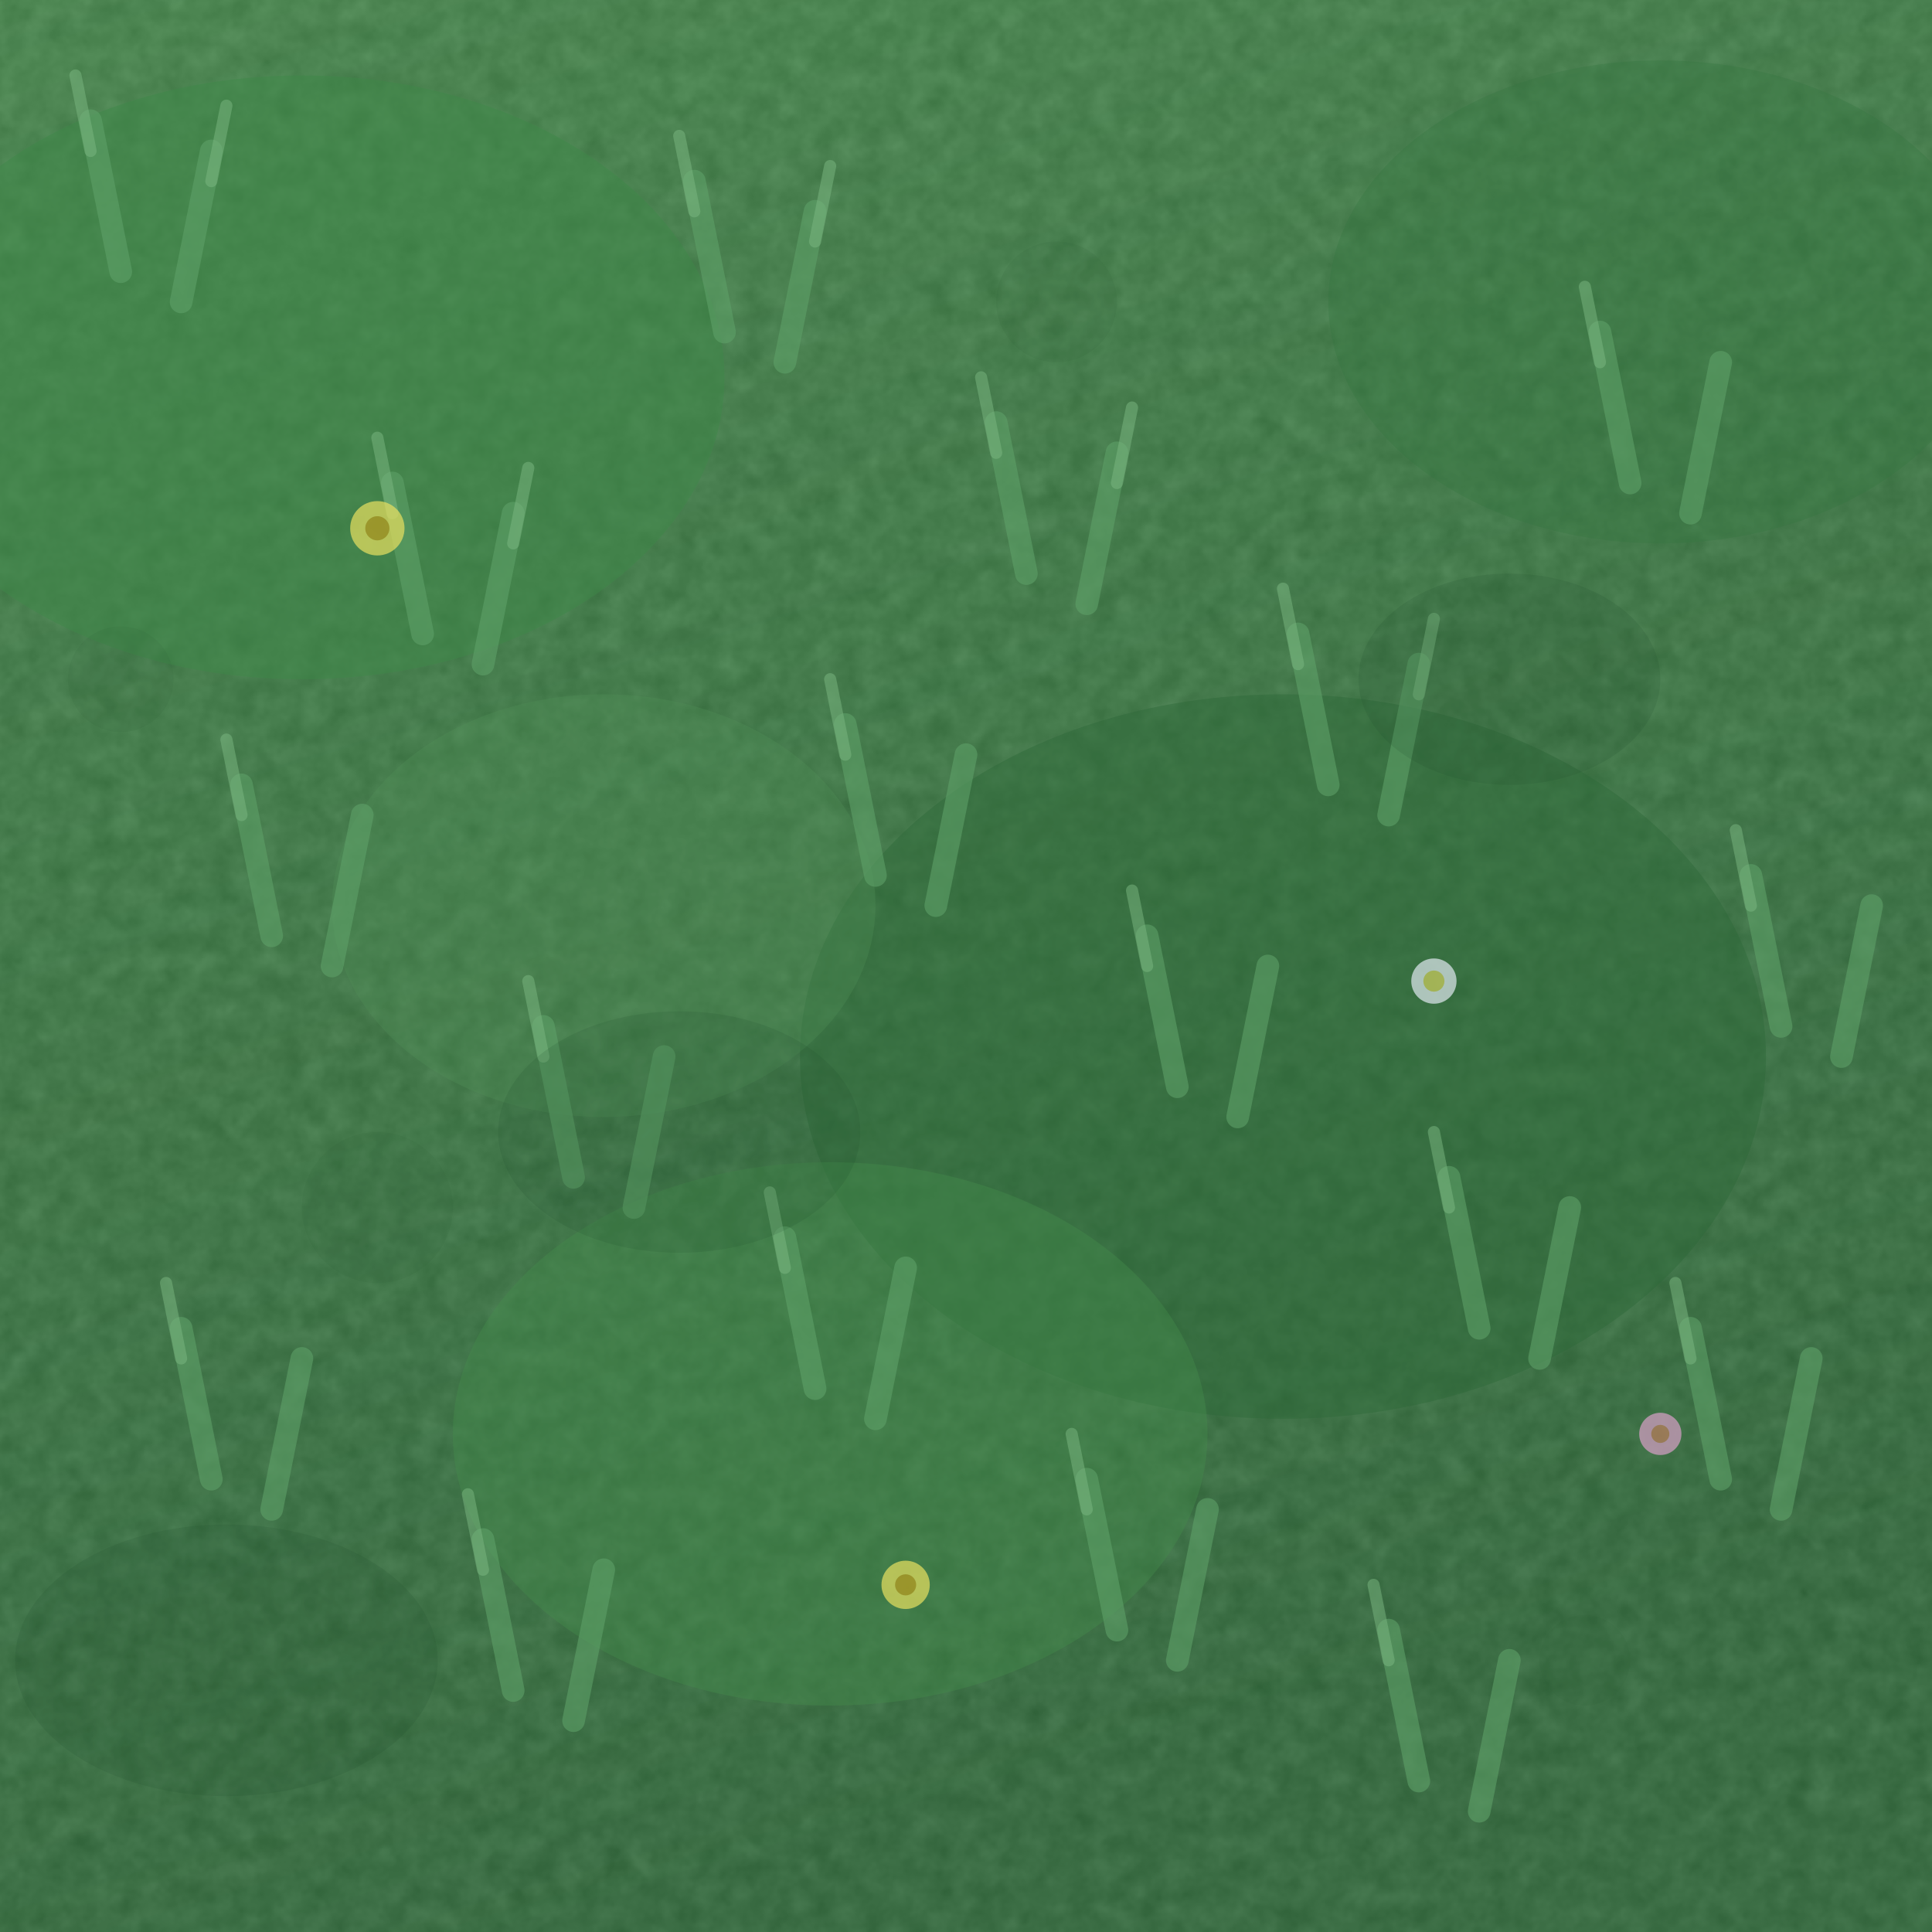
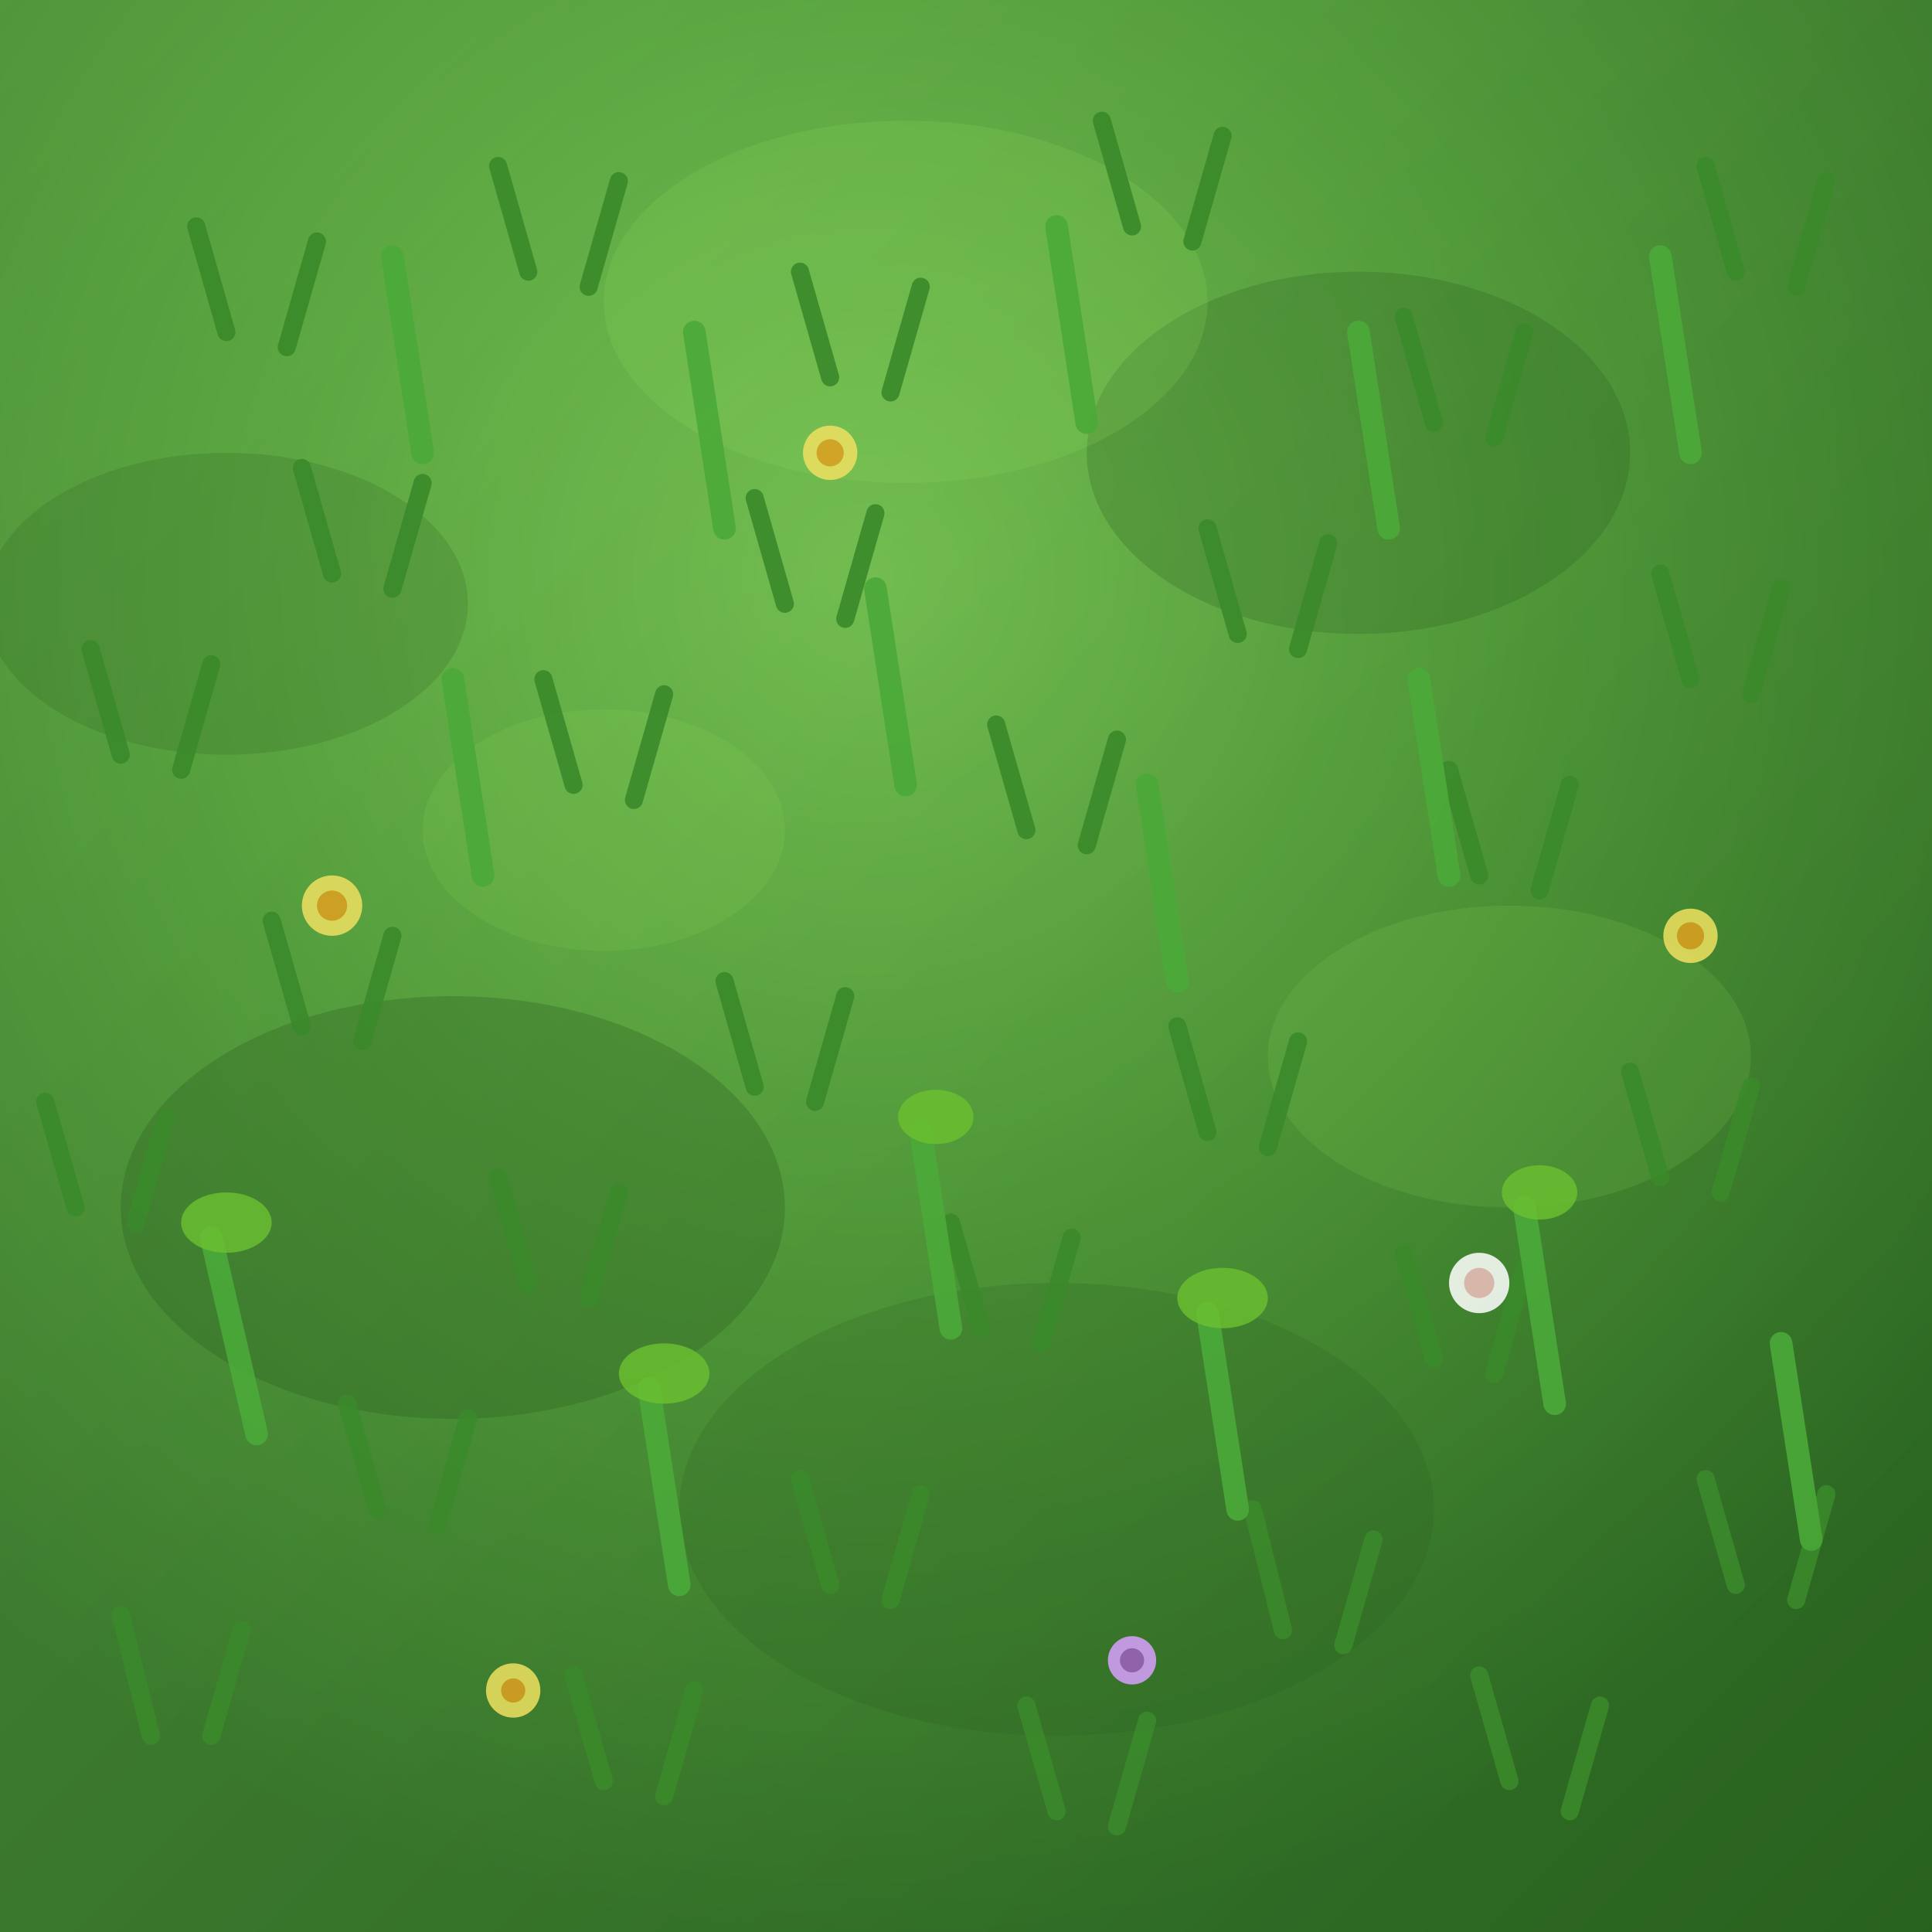
<svg xmlns="http://www.w3.org/2000/svg" width="128" height="128" viewBox="0 0 128 128">
  <defs>
-     <linearGradient id="gBase" x1="0" y1="0" x2="0.3" y2="1">
-       <stop offset="0%" stop-color="#4a8d50" />
-       <stop offset="100%" stop-color="#357040" />
+     <radialGradient id="g1" cx="45%" cy="30%" r="70%">
+       <stop offset="0%" stop-color="#72c450" />
+       <stop offset="50%" stop-color="#4a9a35" />
+       <stop offset="100%" stop-color="#2d7025" />
+     </radialGradient>
+     <linearGradient id="sunGrad" x1="0" y1="0" x2="1" y2="1">
+       <stop offset="0%" stop-color="#a8e078" stop-opacity="0.2" />
+       <stop offset="100%" stop-color="#1a4010" stop-opacity="0.3" />
    </linearGradient>
-     <filter id="noise" x="0" y="0" width="100%" height="100%">
-       <feTurbulence type="fractalNoise" baseFrequency="0.65" numOctaves="3" seed="1" />
-       <feColorMatrix type="saturate" values="0" />
-       <feBlend in="SourceGraphic" mode="soft-light" />
-     </filter>
  </defs>
-   <rect width="128" height="128" fill="url(#gBase)" />
-   <rect width="128" height="128" filter="url(#noise)" opacity="0.15" />
-   <ellipse cx="20" cy="25" rx="28" ry="20" fill="#3d8848" opacity="0.5" />
-   <ellipse cx="85" cy="70" rx="32" ry="24" fill="#2d6838" opacity="0.45" />
-   <ellipse cx="55" cy="95" rx="25" ry="18" fill="#448b4a" opacity="0.4" />
-   <ellipse cx="110" cy="20" rx="22" ry="16" fill="#357540" opacity="0.35" />
-   <ellipse cx="40" cy="60" rx="18" ry="14" fill="#529058" opacity="0.3" />
-   <g stroke="#5ea068" stroke-width="1.5" stroke-linecap="round" opacity="0.6">
-     <line x1="8" y1="18" x2="6" y2="8" />
-     <line x1="12" y1="20" x2="14" y2="10" />
-     <line x1="28" y1="42" x2="26" y2="32" />
-     <line x1="32" y1="44" x2="34" y2="34" />
-     <line x1="48" y1="22" x2="46" y2="12" />
-     <line x1="52" y1="24" x2="54" y2="14" />
-     <line x1="68" y1="38" x2="66" y2="28" />
-     <line x1="72" y1="40" x2="74" y2="30" />
-     <line x1="88" y1="52" x2="86" y2="42" />
-     <line x1="92" y1="54" x2="94" y2="44" />
-     <line x1="108" y1="32" x2="106" y2="22" />
-     <line x1="112" y1="34" x2="114" y2="24" />
-     <line x1="18" y1="62" x2="16" y2="52" />
-     <line x1="22" y1="64" x2="24" y2="54" />
-     <line x1="38" y1="78" x2="36" y2="68" />
-     <line x1="42" y1="80" x2="44" y2="70" />
-     <line x1="58" y1="58" x2="56" y2="48" />
-     <line x1="62" y1="60" x2="64" y2="50" />
-     <line x1="78" y1="72" x2="76" y2="62" />
-     <line x1="82" y1="74" x2="84" y2="64" />
-     <line x1="98" y1="88" x2="96" y2="78" />
-     <line x1="102" y1="90" x2="104" y2="80" />
-     <line x1="118" y1="68" x2="116" y2="58" />
-     <line x1="122" y1="70" x2="124" y2="60" />
-     <line x1="14" y1="98" x2="12" y2="88" />
-     <line x1="18" y1="100" x2="20" y2="90" />
-     <line x1="34" y1="112" x2="32" y2="102" />
-     <line x1="38" y1="114" x2="40" y2="104" />
-     <line x1="54" y1="92" x2="52" y2="82" />
-     <line x1="58" y1="94" x2="60" y2="84" />
-     <line x1="74" y1="108" x2="72" y2="98" />
-     <line x1="78" y1="110" x2="80" y2="100" />
-     <line x1="94" y1="118" x2="92" y2="108" />
-     <line x1="98" y1="120" x2="100" y2="110" />
-     <line x1="114" y1="98" x2="112" y2="88" />
-     <line x1="118" y1="100" x2="120" y2="90" />
+   <rect width="128" height="128" fill="url(#g1)" />
+   <rect width="128" height="128" fill="url(#sunGrad)" />
+   <ellipse cx="30" cy="80" rx="22" ry="14" fill="#285a1e" opacity="0.3" />
+   <ellipse cx="90" cy="30" rx="18" ry="12" fill="#285a1e" opacity="0.25" />
+   <ellipse cx="70" cy="100" rx="25" ry="15" fill="#285a1e" opacity="0.2" />
+   <ellipse cx="15" cy="40" rx="16" ry="10" fill="#285a1e" opacity="0.2" />
+   <ellipse cx="60" cy="20" rx="20" ry="12" fill="#8cd85a" opacity="0.2" />
+   <ellipse cx="100" cy="70" rx="16" ry="10" fill="#8cd85a" opacity="0.15" />
+   <ellipse cx="40" cy="55" rx="12" ry="8" fill="#8cd85a" opacity="0.15" />
+   <g stroke-linecap="round" opacity="0.9">
+     <g stroke="#3a8a2a" stroke-width="1.2">
+       <line x1="10" y1="115" x2="8" y2="107" />
+       <line x1="14" y1="115" x2="16" y2="108" />
+       <line x1="25" y1="100" x2="23" y2="93" />
+       <line x1="29" y1="101" x2="31" y2="94" />
+       <line x1="40" y1="118" x2="38" y2="111" />
+       <line x1="44" y1="119" x2="46" y2="112" />
+       <line x1="55" y1="105" x2="53" y2="98" />
+       <line x1="59" y1="106" x2="61" y2="99" />
+       <line x1="70" y1="120" x2="68" y2="113" />
+       <line x1="74" y1="121" x2="76" y2="114" />
+       <line x1="85" y1="108" x2="83" y2="100" />
+       <line x1="89" y1="109" x2="91" y2="102" />
+       <line x1="100" y1="118" x2="98" y2="111" />
+       <line x1="104" y1="120" x2="106" y2="113" />
+       <line x1="115" y1="105" x2="113" y2="98" />
+       <line x1="119" y1="106" x2="121" y2="99" />
+       <line x1="5" y1="80" x2="3" y2="73" />
+       <line x1="9" y1="81" x2="11" y2="74" />
+       <line x1="20" y1="68" x2="18" y2="61" />
+       <line x1="24" y1="69" x2="26" y2="62" />
+       <line x1="35" y1="85" x2="33" y2="78" />
+       <line x1="39" y1="86" x2="41" y2="79" />
+       <line x1="50" y1="72" x2="48" y2="65" />
+       <line x1="54" y1="73" x2="56" y2="66" />
+       <line x1="65" y1="88" x2="63" y2="81" />
+       <line x1="69" y1="89" x2="71" y2="82" />
+       <line x1="80" y1="75" x2="78" y2="68" />
+       <line x1="84" y1="76" x2="86" y2="69" />
+       <line x1="95" y1="90" x2="93" y2="83" />
+       <line x1="99" y1="91" x2="101" y2="84" />
+       <line x1="110" y1="78" x2="108" y2="71" />
+       <line x1="114" y1="79" x2="116" y2="72" />
+       <line x1="8" y1="50" x2="6" y2="43" />
+       <line x1="12" y1="51" x2="14" y2="44" />
+       <line x1="22" y1="38" x2="20" y2="31" />
+       <line x1="26" y1="39" x2="28" y2="32" />
+       <line x1="38" y1="52" x2="36" y2="45" />
+       <line x1="42" y1="53" x2="44" y2="46" />
+       <line x1="52" y1="40" x2="50" y2="33" />
+       <line x1="56" y1="41" x2="58" y2="34" />
+       <line x1="68" y1="55" x2="66" y2="48" />
+       <line x1="72" y1="56" x2="74" y2="49" />
+       <line x1="82" y1="42" x2="80" y2="35" />
+       <line x1="86" y1="43" x2="88" y2="36" />
+       <line x1="98" y1="58" x2="96" y2="51" />
+       <line x1="102" y1="59" x2="104" y2="52" />
+       <line x1="112" y1="45" x2="110" y2="38" />
+       <line x1="116" y1="46" x2="118" y2="39" />
+       <line x1="15" y1="22" x2="13" y2="15" />
+       <line x1="19" y1="23" x2="21" y2="16" />
+       <line x1="35" y1="18" x2="33" y2="11" />
+       <line x1="39" y1="19" x2="41" y2="12" />
+       <line x1="55" y1="25" x2="53" y2="18" />
+       <line x1="59" y1="26" x2="61" y2="19" />
+       <line x1="75" y1="15" x2="73" y2="8" />
+       <line x1="79" y1="16" x2="81" y2="9" />
+       <line x1="95" y1="28" x2="93" y2="21" />
+       <line x1="99" y1="29" x2="101" y2="22" />
+       <line x1="115" y1="18" x2="113" y2="11" />
+       <line x1="119" y1="19" x2="121" y2="12" />
+     </g>
+     <g stroke="#4aaa38" stroke-width="1.5">
+       <line x1="17" y1="95" x2="14" y2="82" />
+       <line x1="45" y1="105" x2="43" y2="92" />
+       <line x1="63" y1="88" x2="61" y2="75" />
+       <line x1="82" y1="100" x2="80" y2="87" />
+       <line x1="103" y1="93" x2="101" y2="80" />
+       <line x1="120" y1="102" x2="118" y2="89" />
+       <line x1="32" y1="58" x2="30" y2="45" />
+       <line x1="60" y1="52" x2="58" y2="39" />
+       <line x1="78" y1="65" x2="76" y2="52" />
+       <line x1="96" y1="58" x2="94" y2="45" />
+       <line x1="28" y1="30" x2="26" y2="17" />
+       <line x1="48" y1="35" x2="46" y2="22" />
+       <line x1="72" y1="28" x2="70" y2="15" />
+       <line x1="92" y1="35" x2="90" y2="22" />
+       <line x1="112" y1="30" x2="110" y2="17" />
+     </g>
  </g>
-   <g stroke="#7cb882" stroke-width="0.8" stroke-linecap="round" opacity="0.5">
-     <line x1="6" y1="10" x2="5" y2="5" />
-     <line x1="14" y1="12" x2="15" y2="7" />
-     <line x1="26" y1="34" x2="25" y2="29" />
-     <line x1="34" y1="36" x2="35" y2="31" />
-     <line x1="46" y1="14" x2="45" y2="9" />
-     <line x1="54" y1="16" x2="55" y2="11" />
-     <line x1="66" y1="30" x2="65" y2="25" />
-     <line x1="74" y1="32" x2="75" y2="27" />
-     <line x1="86" y1="44" x2="85" y2="39" />
-     <line x1="94" y1="46" x2="95" y2="41" />
-     <line x1="106" y1="24" x2="105" y2="19" />
-     <line x1="16" y1="54" x2="15" y2="49" />
-     <line x1="36" y1="70" x2="35" y2="65" />
-     <line x1="56" y1="50" x2="55" y2="45" />
-     <line x1="76" y1="64" x2="75" y2="59" />
-     <line x1="96" y1="80" x2="95" y2="75" />
-     <line x1="116" y1="60" x2="115" y2="55" />
-     <line x1="12" y1="90" x2="11" y2="85" />
-     <line x1="32" y1="104" x2="31" y2="99" />
-     <line x1="52" y1="84" x2="51" y2="79" />
-     <line x1="72" y1="100" x2="71" y2="95" />
-     <line x1="92" y1="110" x2="91" y2="105" />
-     <line x1="112" y1="90" x2="111" y2="85" />
+   <g fill="#6cc030" opacity="0.8">
+     <ellipse cx="15" cy="81" rx="3" ry="2" />
+     <ellipse cx="44" cy="91" rx="3" ry="2" />
+     <ellipse cx="62" cy="74" rx="2.5" ry="1.8" />
+     <ellipse cx="81" cy="86" rx="3" ry="2" />
+     <ellipse cx="102" cy="79" rx="2.5" ry="1.8" />
  </g>
-   <g opacity="0.7">
-     <circle cx="25" cy="35" r="1.8" fill="#e8e060" />
-     <circle cx="25" cy="35" r="0.8" fill="#c0a020" />
-     <circle cx="95" cy="65" r="1.5" fill="#e0e8f0" />
-     <circle cx="95" cy="65" r="0.7" fill="#d0d060" />
-     <circle cx="60" cy="105" r="1.6" fill="#e8e060" />
-     <circle cx="60" cy="105" r="0.7" fill="#c0a020" />
-     <circle cx="110" cy="95" r="1.4" fill="#d8a0c8" />
-     <circle cx="110" cy="95" r="0.6" fill="#c08060" />
-   </g>
-   <g fill="#1e4828" opacity="0.15">
-     <ellipse cx="45" cy="75" rx="12" ry="8" />
-     <ellipse cx="100" cy="45" rx="10" ry="7" />
-     <ellipse cx="15" cy="110" rx="14" ry="9" />
-   </g>
-   <g fill="#2a5a30" opacity="0.12">
-     <circle cx="70" cy="20" r="4" />
-     <circle cx="25" cy="80" r="5" />
-     <circle cx="105" cy="110" r="3" />
-     <circle cx="8" cy="45" r="3.5" />
+   <g opacity="0.85">
+     <circle cx="22" cy="60" r="2" fill="#f0e060" />
+     <circle cx="22" cy="60" r="1" fill="#e0a020" />
+     <circle cx="55" cy="30" r="1.8" fill="#f0e060" />
+     <circle cx="55" cy="30" r="0.9" fill="#e0a020" />
+     <circle cx="98" cy="85" r="2" fill="#ffffff" />
+     <circle cx="98" cy="85" r="1" fill="#f0c0c0" />
+     <circle cx="34" cy="112" r="1.8" fill="#f0e060" />
+     <circle cx="34" cy="112" r="0.8" fill="#e0a020" />
+     <circle cx="75" cy="110" r="1.6" fill="#d8a0ff" />
+     <circle cx="75" cy="110" r="0.8" fill="#a060c0" />
+     <circle cx="112" cy="62" r="1.8" fill="#f0e060" />
+     <circle cx="112" cy="62" r="0.9" fill="#e0a020" />
  </g>
</svg>
